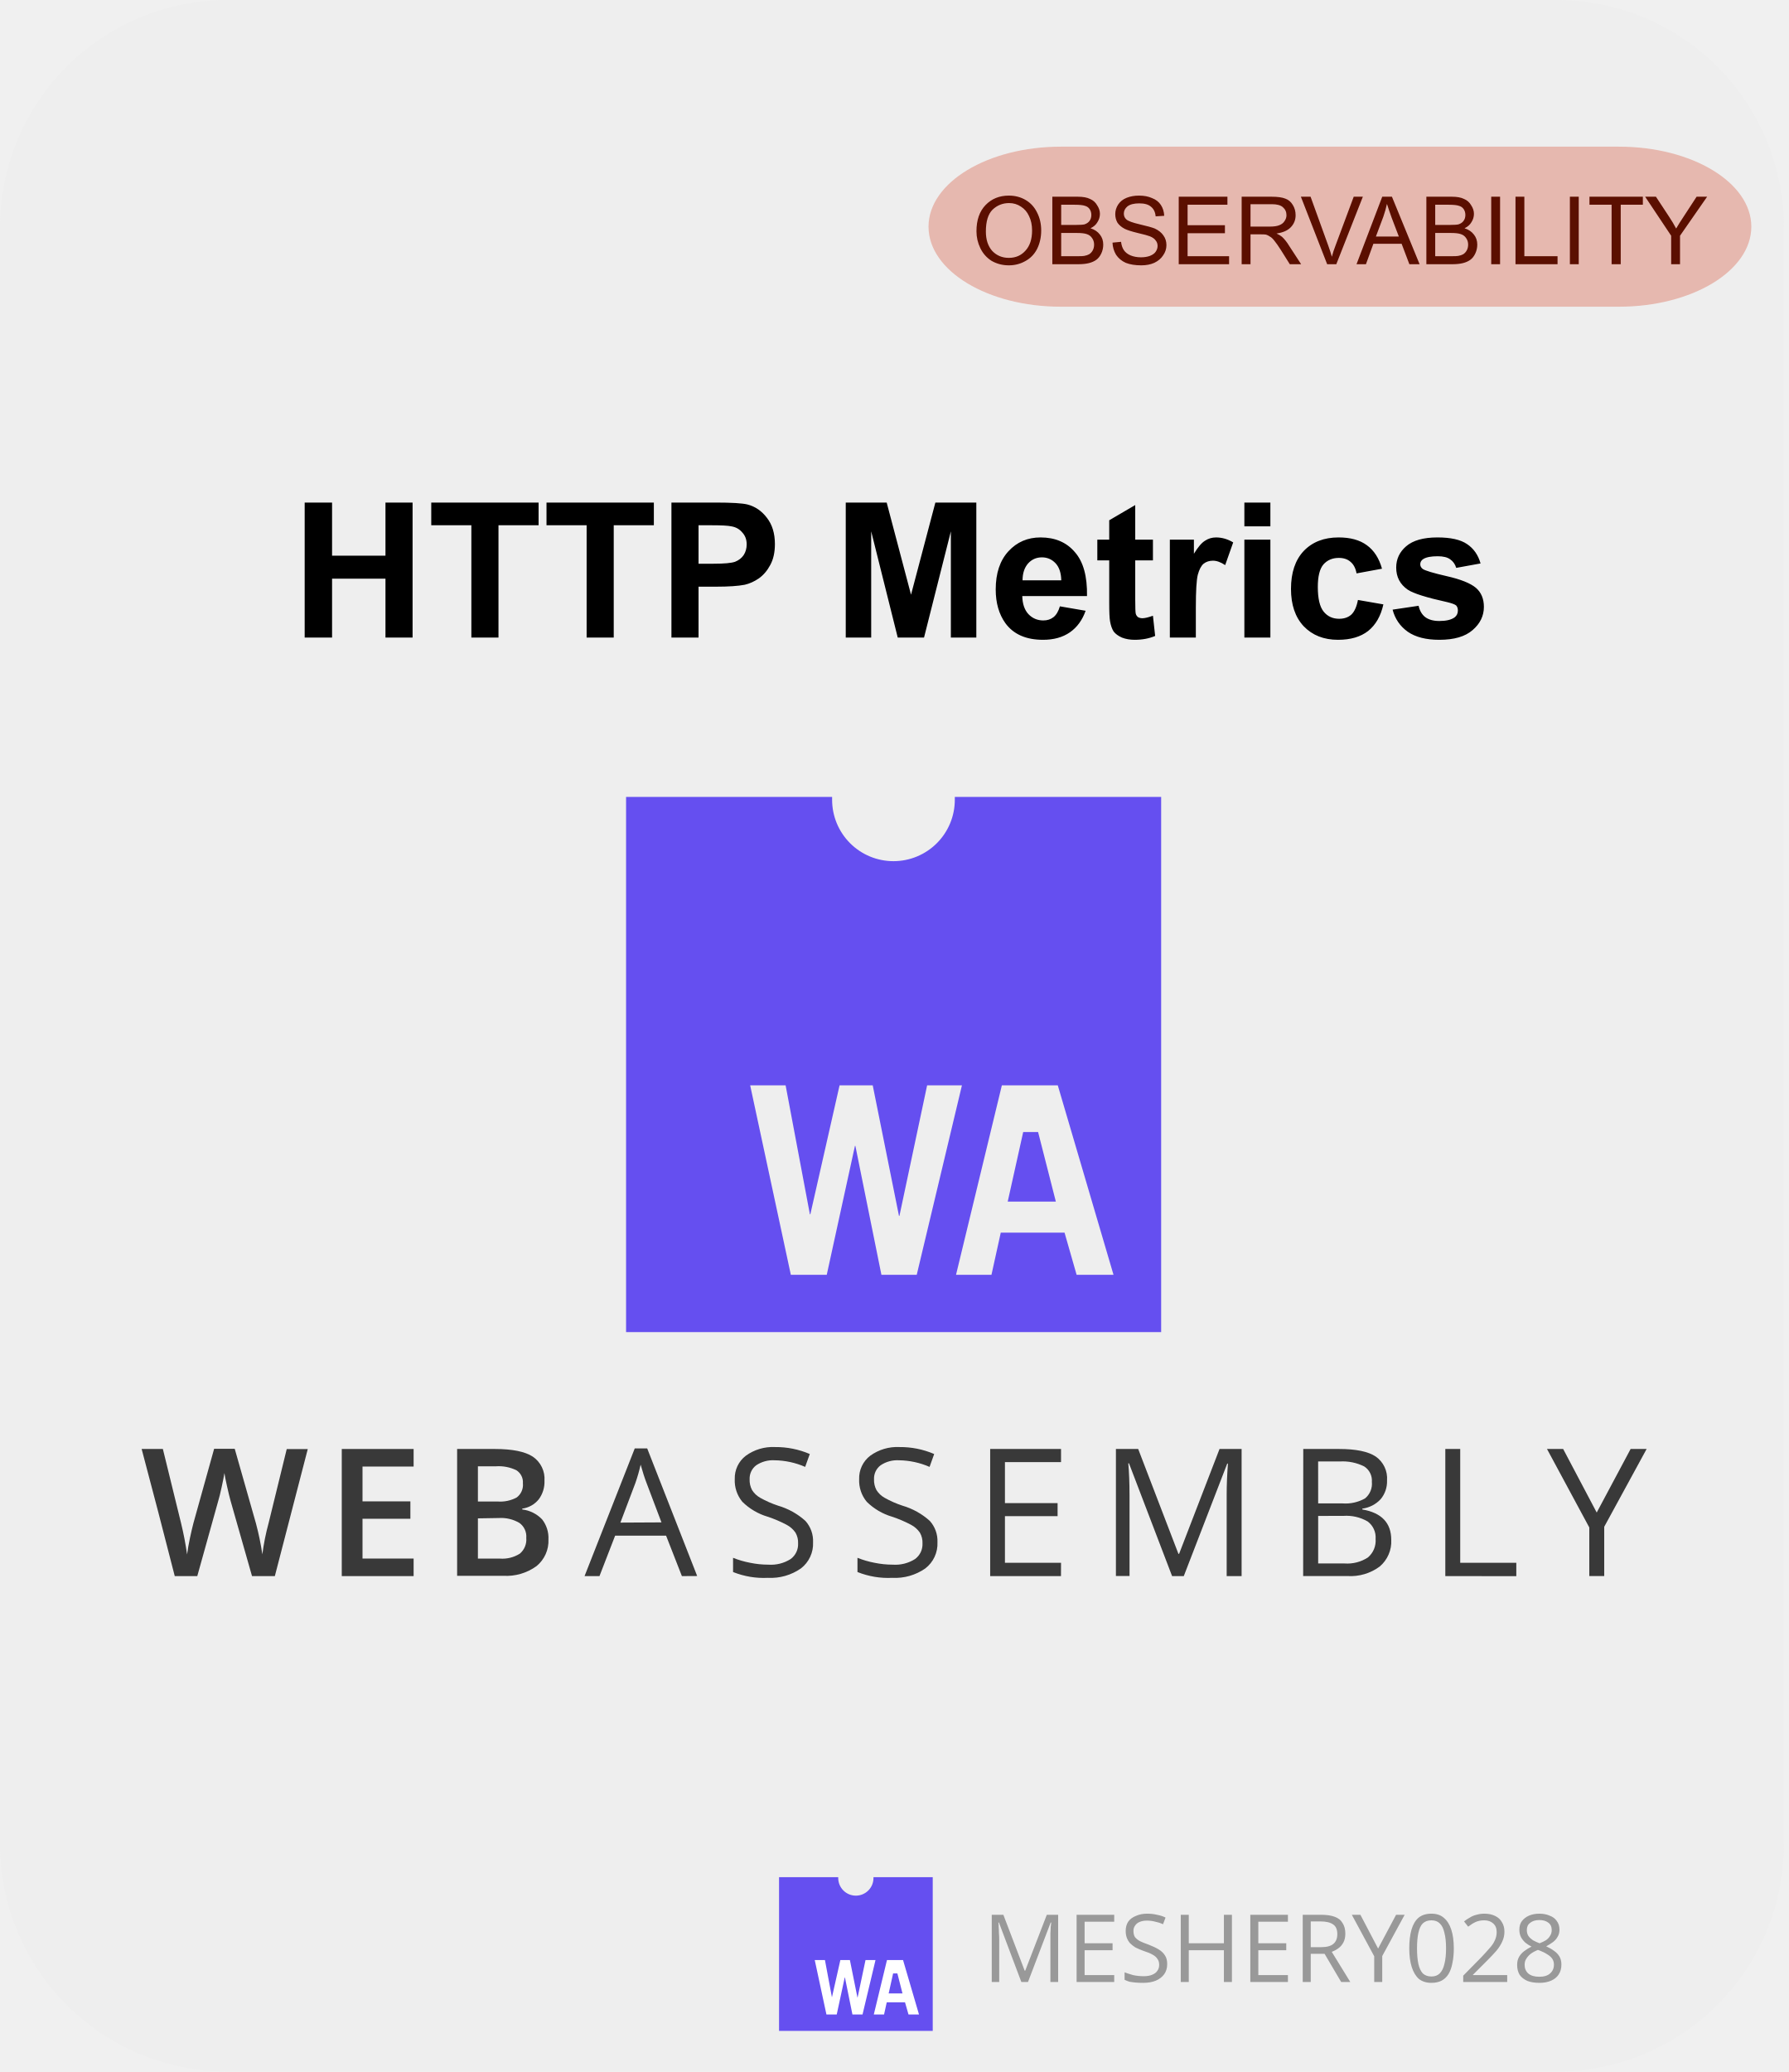
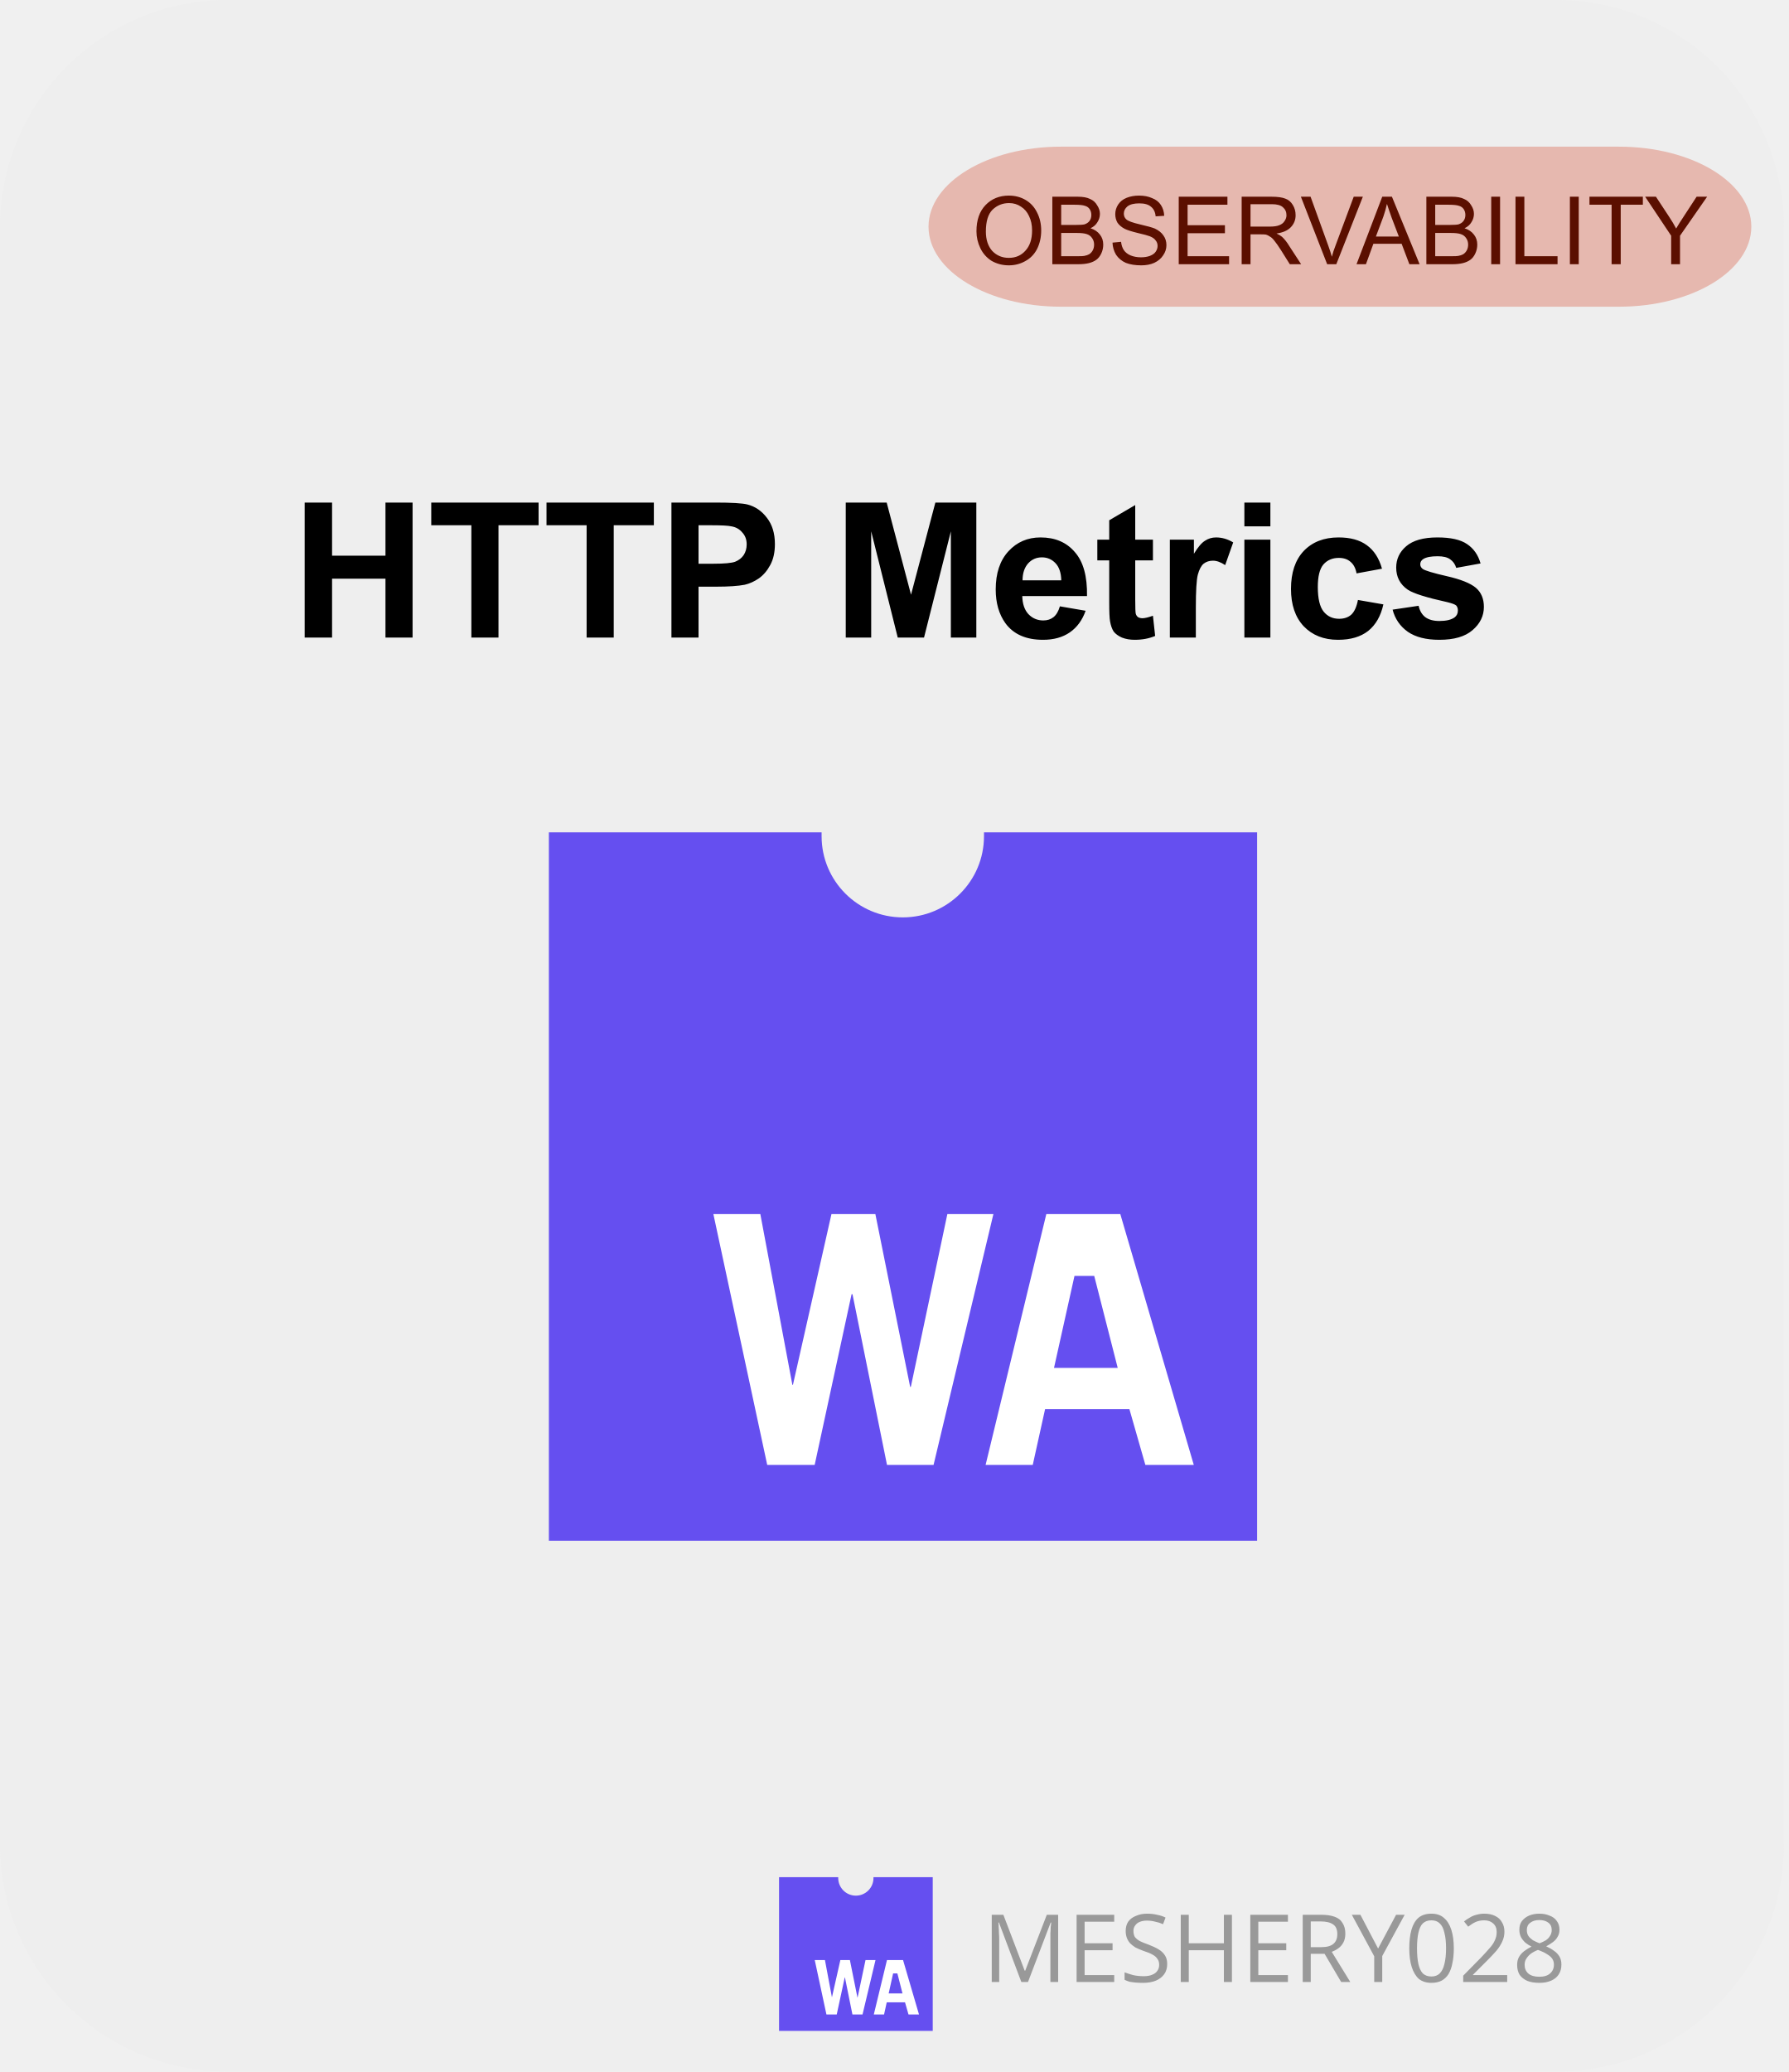
<svg xmlns="http://www.w3.org/2000/svg" width="101" height="117" viewBox="0 0 101 117" fill="none">
  <path fill-rule="evenodd" clip-rule="evenodd" d="M0 12.849C0 5.753 5.753 0 12.849 0H87.906C91.314 0 94.583 1.354 96.992 3.763C99.402 6.173 100.756 9.442 100.756 12.849V104.127C100.756 111.223 95.003 116.976 87.906 116.976H12.849C5.753 116.976 0 111.223 0 104.127V12.849Z" fill="#EEEEEE" />
  <path d="M17.208 36.003V28.378H18.755V31.378H21.771V28.378H23.302V36.003H21.771V32.675H18.755V36.003H17.208ZM26.622 36.003V29.66H24.357V28.378H30.419V29.66H28.154V36.003H26.622ZM33.132 36.003V29.66H30.866V28.378H36.929V29.66H34.663V36.003H33.132ZM37.922 36.003V28.378H40.391C41.328 28.378 41.938 28.415 42.219 28.488C42.657 28.602 43.021 28.852 43.313 29.238C43.615 29.623 43.766 30.118 43.766 30.722C43.766 31.191 43.678 31.587 43.5 31.91C43.334 32.222 43.12 32.472 42.86 32.66C42.599 32.837 42.334 32.957 42.063 33.019C41.688 33.092 41.151 33.128 40.453 33.128H39.453V36.003H37.922ZM39.453 29.66V31.832H40.297C40.901 31.832 41.308 31.795 41.516 31.722C41.724 31.639 41.886 31.514 42 31.347C42.115 31.17 42.172 30.967 42.172 30.738C42.172 30.467 42.089 30.243 41.922 30.066C41.766 29.878 41.563 29.764 41.313 29.722C41.125 29.68 40.756 29.66 40.203 29.66H39.453ZM47.767 36.003V28.378H50.079L51.454 33.582L52.829 28.378H55.142V36.003H53.704V30.003L52.188 36.003H50.704L49.204 30.003V36.003H47.767ZM59.862 34.238L61.315 34.488C61.128 35.019 60.831 35.425 60.425 35.707C60.018 35.988 59.513 36.128 58.909 36.128C57.951 36.128 57.242 35.816 56.784 35.191C56.419 34.681 56.237 34.045 56.237 33.285C56.237 32.368 56.477 31.649 56.956 31.128C57.435 30.608 58.039 30.347 58.768 30.347C59.591 30.347 60.237 30.623 60.706 31.175C61.185 31.717 61.414 32.545 61.393 33.66H57.737C57.748 34.097 57.862 34.436 58.081 34.675C58.31 34.915 58.591 35.035 58.925 35.035C59.154 35.035 59.346 34.972 59.503 34.847C59.659 34.722 59.779 34.519 59.862 34.238ZM59.94 32.769C59.93 32.342 59.82 32.019 59.612 31.8C59.404 31.582 59.148 31.472 58.846 31.472C58.534 31.472 58.273 31.587 58.065 31.816C57.857 32.056 57.753 32.373 57.753 32.769H59.94ZM65.117 30.472V31.644H64.117V33.863C64.117 34.321 64.127 34.587 64.148 34.66C64.169 34.733 64.21 34.795 64.273 34.847C64.346 34.889 64.429 34.91 64.523 34.91C64.658 34.91 64.856 34.863 65.117 34.769L65.242 35.91C64.898 36.056 64.513 36.128 64.085 36.128C63.825 36.128 63.585 36.087 63.367 36.003C63.158 35.91 63.002 35.795 62.898 35.66C62.804 35.514 62.736 35.321 62.695 35.082C62.664 34.915 62.648 34.571 62.648 34.05V31.644H61.976V30.472H62.648V29.378L64.117 28.519V30.472H65.117ZM67.54 36.003H66.072V30.472H67.431V31.269C67.66 30.894 67.868 30.649 68.056 30.535C68.243 30.41 68.452 30.347 68.681 30.347C69.014 30.347 69.337 30.441 69.65 30.628L69.197 31.91C68.947 31.743 68.717 31.66 68.509 31.66C68.301 31.66 68.124 31.717 67.978 31.832C67.842 31.946 67.733 32.154 67.65 32.457C67.577 32.748 67.54 33.363 67.54 34.3V36.003ZM70.281 29.722V28.378H71.75V29.722H70.281ZM70.281 36.003V30.472H71.75V36.003H70.281ZM78.054 32.113L76.617 32.378C76.565 32.087 76.45 31.868 76.273 31.722C76.106 31.576 75.888 31.503 75.617 31.503C75.252 31.503 74.96 31.628 74.742 31.878C74.533 32.128 74.429 32.55 74.429 33.144C74.429 33.8 74.539 34.264 74.757 34.535C74.976 34.806 75.268 34.941 75.632 34.941C75.914 34.941 76.143 34.863 76.32 34.707C76.497 34.54 76.622 34.264 76.695 33.878L78.132 34.128C77.987 34.785 77.7 35.285 77.273 35.628C76.846 35.962 76.278 36.128 75.57 36.128C74.768 36.128 74.122 35.873 73.632 35.363C73.153 34.852 72.914 34.149 72.914 33.253C72.914 32.337 73.153 31.623 73.632 31.113C74.122 30.602 74.778 30.347 75.601 30.347C76.268 30.347 76.799 30.493 77.195 30.785C77.601 31.076 77.888 31.519 78.054 32.113ZM78.653 34.425L80.121 34.207C80.184 34.488 80.309 34.701 80.496 34.847C80.694 34.993 80.96 35.066 81.293 35.066C81.679 35.066 81.965 34.998 82.153 34.863C82.278 34.769 82.34 34.639 82.34 34.472C82.34 34.358 82.309 34.264 82.246 34.191C82.173 34.128 82.007 34.066 81.746 34.003C80.569 33.743 79.824 33.509 79.512 33.3C79.074 32.998 78.856 32.582 78.856 32.05C78.856 31.571 79.043 31.17 79.418 30.847C79.804 30.514 80.392 30.347 81.184 30.347C81.934 30.347 82.491 30.472 82.856 30.722C83.231 30.972 83.486 31.337 83.621 31.816L82.246 32.066C82.184 31.858 82.069 31.696 81.903 31.582C81.746 31.467 81.512 31.41 81.199 31.41C80.824 31.41 80.554 31.462 80.387 31.566C80.272 31.639 80.215 31.738 80.215 31.863C80.215 31.967 80.262 32.056 80.356 32.128C80.491 32.222 80.944 32.358 81.715 32.535C82.496 32.712 83.043 32.931 83.356 33.191C83.658 33.451 83.809 33.811 83.809 34.269C83.809 34.779 83.595 35.217 83.168 35.582C82.751 35.946 82.126 36.128 81.293 36.128C80.543 36.128 79.949 35.977 79.512 35.675C79.074 35.363 78.788 34.946 78.653 34.425Z" fill="black" />
  <path d="M57.685 111.919L56.419 108.56H56.388C56.399 108.622 56.404 108.706 56.404 108.81C56.414 108.914 56.419 109.029 56.419 109.154C56.43 109.268 56.435 109.388 56.435 109.513V111.919H56.013V108.122H56.669L57.873 111.279H57.904L59.123 108.122H59.763V111.919H59.326V109.482C59.326 109.367 59.326 109.258 59.326 109.154C59.336 109.039 59.341 108.93 59.341 108.826C59.352 108.721 59.362 108.633 59.373 108.56H59.341L58.06 111.919H57.685ZM62.93 111.919H60.805V108.122H62.93V108.513H61.258V109.732H62.837V110.122H61.258V111.529H62.93V111.919ZM65.922 110.904C65.922 111.133 65.865 111.326 65.75 111.482C65.636 111.638 65.48 111.758 65.282 111.841C65.084 111.924 64.844 111.966 64.563 111.966C64.427 111.966 64.292 111.961 64.157 111.951C64.032 111.94 63.912 111.924 63.797 111.904C63.693 111.872 63.599 111.836 63.516 111.794V111.372C63.651 111.424 63.813 111.477 64 111.529C64.188 111.57 64.386 111.591 64.594 111.591C64.782 111.591 64.938 111.565 65.063 111.513C65.198 111.461 65.297 111.388 65.36 111.294C65.433 111.201 65.469 111.086 65.469 110.951C65.469 110.815 65.438 110.706 65.375 110.622C65.323 110.529 65.23 110.445 65.094 110.372C64.969 110.299 64.792 110.227 64.563 110.154C64.396 110.091 64.25 110.029 64.125 109.966C64.011 109.893 63.912 109.815 63.828 109.732C63.745 109.638 63.683 109.534 63.641 109.419C63.599 109.305 63.578 109.174 63.578 109.029C63.578 108.831 63.625 108.659 63.719 108.513C63.823 108.367 63.969 108.258 64.157 108.185C64.344 108.102 64.552 108.06 64.782 108.06C64.99 108.06 65.177 108.081 65.344 108.122C65.521 108.154 65.683 108.206 65.829 108.279L65.688 108.654C65.552 108.591 65.407 108.544 65.25 108.513C65.094 108.471 64.938 108.451 64.782 108.451C64.615 108.451 64.474 108.477 64.36 108.529C64.256 108.57 64.172 108.638 64.11 108.732C64.047 108.815 64.016 108.914 64.016 109.029C64.016 109.164 64.042 109.279 64.094 109.372C64.157 109.456 64.25 109.534 64.375 109.607C64.5 109.669 64.667 109.737 64.875 109.81C65.094 109.893 65.282 109.982 65.438 110.076C65.594 110.169 65.714 110.284 65.797 110.419C65.881 110.544 65.922 110.706 65.922 110.904ZM69.578 111.919H69.125V110.122H67.141V111.919H66.688V108.122H67.141V109.732H69.125V108.122H69.578V111.919ZM72.741 111.919H70.616V108.122H72.741V108.513H71.069V109.732H72.647V110.122H71.069V111.529H72.741V111.919ZM74.608 108.122C74.921 108.122 75.176 108.159 75.374 108.232C75.582 108.305 75.733 108.424 75.827 108.591C75.931 108.747 75.983 108.945 75.983 109.185C75.983 109.383 75.947 109.549 75.874 109.685C75.801 109.82 75.707 109.93 75.592 110.013C75.478 110.096 75.353 110.164 75.217 110.216L76.264 111.919H75.749L74.811 110.326H74.03V111.919H73.577V108.122H74.608ZM74.577 108.497H74.03V109.951H74.624C74.936 109.951 75.165 109.888 75.311 109.763C75.457 109.638 75.53 109.456 75.53 109.216C75.53 108.956 75.452 108.773 75.296 108.669C75.139 108.555 74.9 108.497 74.577 108.497ZM77.834 110.029L78.85 108.122H79.334L78.068 110.451V111.919H77.615V110.466L76.35 108.122H76.834L77.834 110.029ZM82.11 110.013C82.11 110.326 82.084 110.602 82.032 110.841C81.99 111.081 81.917 111.289 81.813 111.466C81.709 111.633 81.578 111.758 81.422 111.841C81.266 111.924 81.073 111.966 80.844 111.966C80.563 111.966 80.328 111.893 80.141 111.747C79.964 111.591 79.828 111.367 79.735 111.076C79.641 110.784 79.594 110.43 79.594 110.013C79.594 109.607 79.636 109.258 79.719 108.966C79.802 108.674 79.933 108.451 80.11 108.294C80.297 108.138 80.542 108.06 80.844 108.06C81.136 108.06 81.37 108.138 81.547 108.294C81.735 108.451 81.875 108.674 81.969 108.966C82.063 109.258 82.11 109.607 82.11 110.013ZM80.032 110.013C80.032 110.367 80.058 110.664 80.11 110.904C80.162 111.133 80.245 111.31 80.36 111.435C80.485 111.549 80.646 111.607 80.844 111.607C81.042 111.607 81.198 111.549 81.313 111.435C81.438 111.31 81.526 111.133 81.578 110.904C81.641 110.664 81.672 110.367 81.672 110.013C81.672 109.659 81.641 109.367 81.578 109.138C81.526 108.898 81.438 108.721 81.313 108.607C81.198 108.492 81.042 108.435 80.844 108.435C80.646 108.435 80.485 108.492 80.36 108.607C80.245 108.721 80.162 108.898 80.11 109.138C80.058 109.367 80.032 109.659 80.032 110.013ZM85.125 111.919H82.641V111.56L83.656 110.529C83.844 110.331 84 110.159 84.125 110.013C84.26 109.867 84.359 109.721 84.422 109.576C84.495 109.43 84.531 109.268 84.531 109.091C84.531 108.883 84.463 108.721 84.328 108.607C84.203 108.492 84.036 108.435 83.828 108.435C83.651 108.435 83.49 108.466 83.344 108.529C83.208 108.591 83.068 108.68 82.922 108.794L82.688 108.497C82.792 108.414 82.901 108.341 83.016 108.279C83.13 108.206 83.255 108.154 83.391 108.122C83.536 108.081 83.682 108.06 83.828 108.06C84.068 108.06 84.271 108.102 84.438 108.185C84.615 108.268 84.745 108.388 84.828 108.544C84.922 108.69 84.969 108.867 84.969 109.076C84.969 109.273 84.927 109.461 84.844 109.638C84.771 109.805 84.661 109.977 84.516 110.154C84.37 110.32 84.203 110.497 84.016 110.685L83.188 111.513V111.529H85.125V111.919ZM86.937 108.06C87.156 108.06 87.349 108.096 87.515 108.169C87.692 108.232 87.828 108.331 87.921 108.466C88.026 108.602 88.078 108.768 88.078 108.966C88.078 109.122 88.041 109.258 87.968 109.372C87.906 109.487 87.817 109.586 87.703 109.669C87.588 109.753 87.463 109.831 87.328 109.904C87.494 109.977 87.64 110.06 87.765 110.154C87.901 110.247 88.005 110.357 88.078 110.482C88.151 110.607 88.187 110.758 88.187 110.935C88.187 111.154 88.135 111.341 88.031 111.497C87.937 111.643 87.796 111.758 87.609 111.841C87.421 111.924 87.203 111.966 86.953 111.966C86.682 111.966 86.453 111.93 86.265 111.857C86.078 111.773 85.932 111.659 85.828 111.513C85.734 111.357 85.687 111.169 85.687 110.951C85.687 110.773 85.724 110.622 85.796 110.497C85.869 110.372 85.968 110.263 86.093 110.169C86.218 110.076 86.354 109.992 86.5 109.919C86.375 109.857 86.26 109.784 86.156 109.701C86.052 109.607 85.968 109.503 85.906 109.388C85.843 109.263 85.812 109.122 85.812 108.966C85.812 108.768 85.859 108.607 85.953 108.482C86.057 108.346 86.192 108.242 86.359 108.169C86.536 108.096 86.729 108.06 86.937 108.06ZM86.109 110.951C86.109 111.148 86.177 111.31 86.312 111.435C86.458 111.56 86.666 111.622 86.937 111.622C87.208 111.622 87.411 111.56 87.546 111.435C87.692 111.31 87.765 111.143 87.765 110.935C87.765 110.81 87.734 110.701 87.671 110.607C87.609 110.513 87.515 110.43 87.39 110.357C87.265 110.273 87.119 110.201 86.953 110.138L86.859 110.107C86.703 110.169 86.567 110.242 86.453 110.326C86.349 110.409 86.265 110.503 86.203 110.607C86.14 110.701 86.109 110.815 86.109 110.951ZM86.937 108.419C86.729 108.419 86.557 108.471 86.421 108.576C86.296 108.669 86.234 108.805 86.234 108.982C86.234 109.117 86.265 109.232 86.328 109.326C86.39 109.409 86.474 109.487 86.578 109.56C86.692 109.622 86.817 109.68 86.953 109.732C87.088 109.68 87.208 109.622 87.312 109.56C87.416 109.487 87.494 109.404 87.546 109.31C87.609 109.216 87.64 109.107 87.64 108.982C87.64 108.794 87.573 108.654 87.437 108.56C87.312 108.466 87.145 108.419 86.937 108.419Z" fill="#999999" />
  <path fill-rule="evenodd" clip-rule="evenodd" d="M59.918 8.282H91.437C95.566 8.282 98.913 10.305 98.913 12.8C98.913 15.296 95.566 17.319 91.437 17.319H59.918C55.789 17.319 52.442 15.296 52.442 12.8C52.442 10.305 55.789 8.282 59.918 8.282Z" fill="#E6B8AF" />
  <path d="M55.15 13.061C55.15 12.425 55.322 11.931 55.666 11.576C56.009 11.222 56.447 11.045 56.978 11.045C57.332 11.045 57.65 11.128 57.931 11.295C58.212 11.462 58.426 11.696 58.572 11.998C58.728 12.3 58.806 12.639 58.806 13.014C58.806 13.399 58.728 13.748 58.572 14.061C58.416 14.363 58.192 14.592 57.9 14.748C57.619 14.905 57.312 14.983 56.978 14.983C56.624 14.983 56.301 14.899 56.009 14.733C55.728 14.556 55.515 14.316 55.369 14.014C55.223 13.712 55.15 13.394 55.15 13.061ZM55.681 13.076C55.681 13.535 55.801 13.899 56.041 14.17C56.291 14.431 56.603 14.561 56.978 14.561C57.364 14.561 57.676 14.425 57.916 14.155C58.166 13.884 58.291 13.503 58.291 13.014C58.291 12.701 58.233 12.431 58.119 12.201C58.015 11.972 57.864 11.795 57.666 11.67C57.468 11.535 57.244 11.467 56.994 11.467C56.629 11.467 56.317 11.592 56.056 11.842C55.806 12.092 55.681 12.503 55.681 13.076ZM59.435 14.92V11.108H60.873C61.164 11.108 61.393 11.149 61.56 11.233C61.737 11.306 61.873 11.425 61.966 11.592C62.071 11.748 62.123 11.91 62.123 12.076C62.123 12.243 62.076 12.399 61.982 12.545C61.899 12.691 61.768 12.806 61.591 12.889C61.821 12.962 61.998 13.082 62.123 13.248C62.248 13.405 62.31 13.592 62.31 13.811C62.31 13.988 62.274 14.155 62.201 14.311C62.128 14.467 62.034 14.587 61.919 14.67C61.805 14.753 61.664 14.816 61.498 14.858C61.331 14.899 61.128 14.92 60.888 14.92H59.435ZM59.935 12.701H60.763C60.992 12.701 61.154 12.691 61.248 12.67C61.373 12.628 61.466 12.566 61.529 12.483C61.602 12.389 61.638 12.274 61.638 12.139C61.638 12.014 61.607 11.905 61.544 11.811C61.482 11.717 61.393 11.655 61.279 11.623C61.164 11.582 60.971 11.561 60.701 11.561H59.935V12.701ZM59.935 14.467H60.888C61.055 14.467 61.169 14.462 61.232 14.451C61.346 14.431 61.44 14.399 61.513 14.358C61.596 14.306 61.664 14.233 61.716 14.139C61.768 14.045 61.794 13.936 61.794 13.811C61.794 13.675 61.758 13.556 61.685 13.451C61.612 13.337 61.508 13.259 61.373 13.217C61.248 13.175 61.065 13.155 60.826 13.155H59.935V14.467ZM62.833 13.701L63.317 13.655C63.338 13.842 63.39 13.998 63.473 14.123C63.557 14.248 63.682 14.347 63.848 14.42C64.025 14.493 64.223 14.53 64.442 14.53C64.629 14.53 64.796 14.503 64.942 14.451C65.098 14.389 65.208 14.311 65.27 14.217C65.343 14.113 65.379 14.003 65.379 13.889C65.379 13.764 65.343 13.66 65.27 13.576C65.208 13.483 65.098 13.405 64.942 13.342C64.838 13.3 64.609 13.238 64.254 13.155C63.911 13.071 63.666 12.993 63.52 12.92C63.343 12.826 63.208 12.712 63.114 12.576C63.031 12.431 62.989 12.269 62.989 12.092C62.989 11.905 63.041 11.727 63.145 11.561C63.26 11.384 63.421 11.253 63.63 11.17C63.838 11.087 64.072 11.045 64.333 11.045C64.614 11.045 64.859 11.092 65.067 11.186C65.286 11.269 65.452 11.399 65.567 11.576C65.682 11.753 65.744 11.957 65.754 12.186L65.27 12.217C65.249 11.977 65.161 11.795 65.004 11.67C64.859 11.545 64.64 11.483 64.348 11.483C64.046 11.483 63.822 11.54 63.676 11.655C63.541 11.769 63.473 11.905 63.473 12.061C63.473 12.196 63.52 12.306 63.614 12.389C63.718 12.483 63.973 12.576 64.379 12.67C64.786 12.764 65.067 12.842 65.223 12.905C65.442 13.009 65.603 13.139 65.708 13.295C65.822 13.451 65.879 13.634 65.879 13.842C65.879 14.05 65.817 14.243 65.692 14.42C65.577 14.597 65.411 14.738 65.192 14.842C64.984 14.936 64.739 14.983 64.458 14.983C64.114 14.983 63.822 14.936 63.583 14.842C63.353 14.738 63.171 14.587 63.036 14.389C62.911 14.181 62.843 13.951 62.833 13.701ZM66.574 14.92V11.108H69.324V11.561H67.074V12.717H69.183V13.17H67.074V14.467H69.418V14.92H66.574ZM70.128 14.92V11.108H71.815C72.159 11.108 72.419 11.144 72.597 11.217C72.774 11.28 72.914 11.399 73.018 11.576C73.123 11.743 73.175 11.936 73.175 12.155C73.175 12.415 73.086 12.639 72.909 12.826C72.732 13.014 72.461 13.134 72.097 13.186C72.232 13.248 72.336 13.311 72.409 13.373C72.555 13.509 72.69 13.681 72.815 13.889L73.487 14.92H72.847L72.347 14.123C72.201 13.894 72.081 13.722 71.987 13.608C71.893 13.483 71.805 13.399 71.722 13.358C71.649 13.306 71.576 13.269 71.503 13.248C71.44 13.238 71.347 13.233 71.222 13.233H70.628V14.92H70.128ZM70.628 12.795H71.722C71.951 12.795 72.128 12.769 72.253 12.717C72.388 12.665 72.487 12.587 72.55 12.483C72.623 12.378 72.659 12.269 72.659 12.155C72.659 11.967 72.591 11.816 72.456 11.701C72.331 11.587 72.123 11.53 71.831 11.53H70.628V12.795ZM74.957 14.92L73.473 11.108H74.02L75.02 13.873C75.103 14.102 75.171 14.311 75.223 14.498C75.275 14.29 75.343 14.082 75.426 13.873L76.457 11.108H76.973L75.473 14.92H74.957ZM76.615 14.92L78.068 11.108H78.615L80.178 14.92H79.6L79.162 13.764H77.568L77.147 14.92H76.615ZM77.709 13.358H79.006L78.6 12.295C78.485 11.972 78.397 11.712 78.334 11.514C78.282 11.753 78.214 11.993 78.131 12.233L77.709 13.358ZM80.56 14.92V11.108H81.997C82.289 11.108 82.518 11.149 82.685 11.233C82.862 11.306 82.997 11.425 83.091 11.592C83.195 11.748 83.247 11.91 83.247 12.076C83.247 12.243 83.2 12.399 83.107 12.545C83.023 12.691 82.893 12.806 82.716 12.889C82.945 12.962 83.122 13.082 83.247 13.248C83.372 13.405 83.435 13.592 83.435 13.811C83.435 13.988 83.398 14.155 83.325 14.311C83.252 14.467 83.159 14.587 83.044 14.67C82.93 14.753 82.789 14.816 82.622 14.858C82.456 14.899 82.252 14.92 82.013 14.92H80.56ZM81.06 12.701H81.888C82.117 12.701 82.278 12.691 82.372 12.67C82.497 12.628 82.591 12.566 82.653 12.483C82.726 12.389 82.763 12.274 82.763 12.139C82.763 12.014 82.732 11.905 82.669 11.811C82.607 11.717 82.518 11.655 82.403 11.623C82.289 11.582 82.096 11.561 81.825 11.561H81.06V12.701ZM81.06 14.467H82.013C82.18 14.467 82.294 14.462 82.357 14.451C82.471 14.431 82.565 14.399 82.638 14.358C82.721 14.306 82.789 14.233 82.841 14.139C82.893 14.045 82.919 13.936 82.919 13.811C82.919 13.675 82.883 13.556 82.81 13.451C82.737 13.337 82.633 13.259 82.497 13.217C82.372 13.175 82.19 13.155 81.95 13.155H81.06V14.467ZM84.223 14.92V11.108H84.723V14.92H84.223ZM85.594 14.92V11.108H86.094V14.467H87.969V14.92H85.594ZM88.666 14.92V11.108H89.166V14.92H88.666ZM91.022 14.92V11.561H89.772V11.108H92.787V11.561H91.537V14.92H91.022ZM94.386 14.92V13.311L92.917 11.108H93.526L94.276 12.248C94.422 12.467 94.552 12.686 94.667 12.905C94.782 12.707 94.922 12.483 95.089 12.233L95.823 11.108H96.417L94.886 13.311V14.92H94.386Z" fill="#5B0F00" />
-   <rect x="8" y="37" width="88" height="61" fill="#EEEEEE" />
-   <g clip-path="url(#clip0_5565_24525)">
-     <path d="M15.523 88.998H14.234L13.015 84.719C12.963 84.531 12.897 84.262 12.819 83.91C12.74 83.558 12.692 83.314 12.676 83.177C12.642 83.386 12.588 83.658 12.515 83.991C12.443 84.325 12.381 84.573 12.33 84.738L11.142 88.998H9.87L8.944 85.404L8 81.82H9.199L10.224 85.999C10.368 86.585 10.482 87.179 10.567 87.777C10.602 87.498 10.656 87.187 10.729 86.844C10.803 86.502 10.868 86.221 10.926 86.002L12.094 81.809H13.257L14.456 86.022C14.61 86.596 14.73 87.18 14.818 87.768C14.894 87.171 15.013 86.58 15.172 85.999L16.194 81.826H17.382L15.523 88.998Z" fill="#393939" />
-     <path d="M23.361 88.998H19.303V81.82H23.361V82.812H20.474V84.778H23.178V85.76H20.474V88.007H23.361V88.998Z" fill="#393939" />
-     <path d="M25.818 81.82H27.949C28.938 81.82 29.652 81.965 30.092 82.253C30.312 82.402 30.489 82.607 30.605 82.847C30.721 83.086 30.771 83.352 30.752 83.618C30.766 83.993 30.652 84.361 30.429 84.662C30.196 84.95 29.863 85.138 29.496 85.188V85.235C29.925 85.286 30.322 85.485 30.62 85.797C30.869 86.117 30.995 86.515 30.976 86.92C30.99 87.207 30.936 87.494 30.819 87.757C30.702 88.02 30.525 88.252 30.302 88.434C29.758 88.828 29.094 89.022 28.424 88.981H25.818V81.82ZM26.992 84.786H28.115C28.488 84.814 28.862 84.733 29.19 84.553C29.311 84.46 29.406 84.337 29.466 84.197C29.526 84.057 29.549 83.904 29.533 83.752C29.544 83.609 29.516 83.466 29.451 83.337C29.387 83.208 29.289 83.1 29.168 83.022C28.808 82.847 28.408 82.77 28.008 82.798H26.992V84.786ZM26.992 85.738V88.01H28.238C28.633 88.04 29.027 87.941 29.362 87.729C29.489 87.621 29.588 87.484 29.651 87.329C29.714 87.175 29.739 87.008 29.724 86.841C29.738 86.68 29.71 86.518 29.643 86.37C29.576 86.223 29.472 86.095 29.342 85.999C28.991 85.791 28.586 85.693 28.179 85.718L26.992 85.738Z" fill="#393939" />
-     <path d="M38.513 88.998L37.62 86.715H34.742L33.858 88.998H33.015L35.851 81.787H36.553L39.376 88.993L38.513 88.998ZM37.359 85.965L36.517 83.741C36.408 83.46 36.297 83.115 36.183 82.705C36.103 83.06 36.003 83.409 35.882 83.752L35.04 85.977L37.359 85.965Z" fill="#393939" />
-     <path d="M45.921 87.089C45.934 87.372 45.878 87.654 45.758 87.912C45.639 88.169 45.459 88.393 45.233 88.566C44.688 88.945 44.032 89.132 43.369 89.096C42.697 89.13 42.027 89.017 41.403 88.768V87.965C41.714 88.09 42.037 88.184 42.366 88.246C42.705 88.316 43.05 88.352 43.397 88.352C43.839 88.383 44.28 88.272 44.655 88.035C44.792 87.934 44.902 87.8 44.976 87.647C45.049 87.493 45.084 87.323 45.076 87.153C45.086 86.939 45.034 86.727 44.927 86.541C44.798 86.356 44.627 86.205 44.427 86.1C44.085 85.919 43.728 85.767 43.36 85.645C42.821 85.487 42.329 85.197 41.928 84.803C41.631 84.444 41.478 83.988 41.498 83.522C41.49 83.269 41.542 83.016 41.65 82.787C41.758 82.557 41.92 82.357 42.122 82.202C42.599 81.856 43.181 81.682 43.77 81.711C44.446 81.704 45.115 81.838 45.736 82.104L45.475 82.831C44.93 82.593 44.343 82.466 43.748 82.458C43.381 82.436 43.017 82.535 42.712 82.739C42.59 82.83 42.492 82.95 42.428 83.087C42.362 83.225 42.332 83.376 42.338 83.528C42.329 83.74 42.377 83.952 42.476 84.14C42.591 84.323 42.75 84.473 42.939 84.578C43.258 84.757 43.592 84.904 43.939 85.019C44.515 85.186 45.046 85.481 45.492 85.884C45.786 86.214 45.941 86.646 45.921 87.089V87.089Z" fill="#393939" />
-     <path d="M52.947 87.089C52.96 87.372 52.904 87.654 52.784 87.912C52.665 88.169 52.484 88.393 52.259 88.566C51.714 88.945 51.058 89.132 50.395 89.096C49.723 89.13 49.053 89.017 48.429 88.768V87.965C48.74 88.09 49.063 88.184 49.392 88.246C49.731 88.316 50.077 88.352 50.423 88.352C50.865 88.383 51.306 88.272 51.681 88.035C51.818 87.934 51.928 87.8 52.002 87.647C52.075 87.493 52.109 87.323 52.102 87.153C52.112 86.939 52.06 86.727 51.953 86.541C51.824 86.356 51.653 86.205 51.453 86.1C51.111 85.919 50.754 85.767 50.386 85.645C49.847 85.487 49.355 85.197 48.954 84.803C48.657 84.444 48.504 83.988 48.524 83.522C48.516 83.269 48.568 83.016 48.676 82.787C48.784 82.557 48.946 82.357 49.148 82.202C49.625 81.856 50.207 81.682 50.796 81.711C51.472 81.704 52.141 81.838 52.762 82.104L52.501 82.831C51.956 82.593 51.369 82.466 50.774 82.458C50.407 82.436 50.043 82.535 49.738 82.739C49.616 82.83 49.519 82.95 49.453 83.087C49.388 83.225 49.358 83.376 49.364 83.528C49.355 83.74 49.403 83.952 49.502 84.14C49.617 84.323 49.776 84.473 49.965 84.578C50.283 84.757 50.618 84.904 50.965 85.019C51.541 85.186 52.072 85.481 52.518 85.884C52.812 86.214 52.967 86.646 52.947 87.089V87.089Z" fill="#393939" />
-     <path d="M59.923 88.998H55.924V81.82H59.926V82.562H56.758V84.876H59.732V85.612H56.758V88.246H59.926L59.923 88.998Z" fill="#393939" />
-     <path d="M66.199 88.998L63.764 82.629H63.725C63.77 83.133 63.793 83.732 63.795 84.427V88.993H63.026V81.82H64.284L66.556 87.74H66.595L68.878 81.82H70.125V88.998H69.282V84.373C69.282 83.843 69.306 83.268 69.353 82.646H69.313L66.859 88.998H66.199Z" fill="#393939" />
-     <path d="M73.607 81.82H75.634C76.587 81.82 77.276 81.963 77.701 82.247C77.916 82.398 78.087 82.601 78.199 82.838C78.311 83.075 78.359 83.337 78.339 83.598C78.353 83.981 78.226 84.356 77.982 84.651C77.709 84.946 77.341 85.136 76.943 85.188V85.235C78.032 85.422 78.577 85.995 78.577 86.954C78.592 87.237 78.54 87.521 78.427 87.781C78.314 88.042 78.143 88.273 77.926 88.456C77.402 88.845 76.757 89.036 76.106 88.995H73.601L73.607 81.82ZM74.449 84.893H75.823C76.265 84.927 76.708 84.829 77.095 84.612C77.231 84.5 77.338 84.356 77.406 84.193C77.474 84.03 77.5 83.853 77.482 83.677C77.496 83.506 77.462 83.335 77.386 83.182C77.31 83.028 77.194 82.899 77.05 82.806C76.624 82.593 76.149 82.496 75.674 82.525H74.447L74.449 84.893ZM74.449 85.6V88.285H75.946C76.407 88.317 76.867 88.199 77.255 87.948C77.406 87.82 77.526 87.658 77.602 87.475C77.678 87.291 77.709 87.093 77.693 86.895C77.707 86.707 77.673 86.518 77.594 86.346C77.516 86.174 77.395 86.025 77.243 85.912C76.829 85.673 76.353 85.564 75.876 85.597L74.449 85.6Z" fill="#393939" />
-     <path d="M81.63 88.998V81.82H82.472V88.246H85.64V89.001L81.63 88.998Z" fill="#393939" />
-     <path d="M90.181 85.409L92.096 81.82H93L90.605 86.213V88.995H89.762V86.252L87.372 81.818H88.285L90.181 85.409Z" fill="#393939" />
-     <path d="M53.927 45C53.927 45.053 53.927 45.107 53.927 45.163C53.927 46.082 53.562 46.963 52.912 47.613C52.263 48.263 51.381 48.628 50.462 48.628C49.543 48.628 48.662 48.263 48.012 47.613C47.362 46.963 46.997 46.082 46.997 45.163C46.997 45.107 46.997 45.053 46.997 45H35.36V75.221H65.581V45H53.927ZM49.782 71.986L48.311 64.705H48.286L46.694 71.986H44.666L42.369 61.287H44.371L45.742 68.569H45.767L47.418 61.287H49.291L50.774 68.659H50.799L52.363 61.287H54.329L51.776 71.986H49.782ZM60.807 71.986L60.125 69.605H56.522L55.997 71.986H53.995L56.584 61.287H59.743L62.891 71.986H60.807Z" fill="#654FF0" />
-     <path d="M57.789 63.924L56.915 67.85H59.633L58.631 63.924H57.789Z" fill="#654FF0" />
-   </g>
-   <g clip-path="url(#clip1_5565_24525)">
-     <path d="M49.333 106C49.333 106.015 49.333 106.031 49.333 106.047C49.333 106.597 48.887 107.042 48.338 107.042C47.788 107.042 47.342 106.596 47.342 106.047C47.342 106.031 47.342 106.015 47.342 106H44V114.68H52.68V106H49.333Z" fill="#654FF0" />
-     <path d="M46.016 110.678H46.592L46.984 112.769H46.991L47.463 110.678H48.001L48.428 112.795H48.436L48.884 110.678H49.448L48.715 113.751H48.144L47.721 111.659H47.71L47.258 113.751H46.676L46.016 110.678ZM50.096 110.678H51.003L51.904 113.751H51.311L51.115 113.067H50.082L49.931 113.751H49.352L50.096 110.678ZM50.442 111.435L50.191 112.563H50.972L50.684 111.435H50.442Z" fill="white" />
+   <path d="M96 37H8V98H96V37Z" fill="#EEEEEE" />
+   <path d="M49.333 106C49.333 106.015 49.333 106.031 49.333 106.047C49.333 106.597 48.887 107.042 48.338 107.042C47.788 107.042 47.342 106.596 47.342 106.047C47.342 106.031 47.342 106.015 47.342 106H44V114.68H52.68V106H49.333Z" fill="#654FF0" />
+   <path d="M46.016 110.678H46.592L46.984 112.769H46.991L47.463 110.678H48.001L48.428 112.795H48.436L48.884 110.678H49.448L48.715 113.751H48.144L47.721 111.659H47.71L47.258 113.751H46.676L46.016 110.678ZM50.096 110.678H51.003L51.904 113.751H51.311L51.115 113.067H50.082L49.931 113.751H49.352L50.096 110.678ZM50.442 111.435L50.191 112.563H50.972L50.684 111.435H50.442Z" fill="white" />
+   <g clip-path="url(#clip0_5721_25209)">
+     <path d="M55.575 47C55.575 47.071 55.575 47.141 55.575 47.216C55.575 49.749 53.522 51.802 50.989 51.802C48.456 51.802 46.403 49.748 46.403 47.216C46.403 47.141 46.403 47.071 46.403 47H31V87H71V47H55.575Z" fill="#654FF0" />
+     <path d="M40.291 68.556H42.943L44.752 78.195H44.785L46.96 68.556H49.44L51.405 78.313H51.443L53.506 68.556H56.106L52.727 82.719H50.097L48.148 73.08H48.097L46.012 82.719H43.332L40.291 68.556ZM59.095 68.556H63.274L67.424 82.719H64.689L63.787 79.567H59.026L58.329 82.719H55.666L59.095 68.556ZM60.686 72.047L59.529 77.243H63.128L61.801 72.047H60.686Z" fill="white" />
  </g>
  <defs>
-     <clipPath id="clip0_5565_24525">
-       <rect width="85" height="44.096" fill="white" transform="translate(8 45)" />
-     </clipPath>
-     <clipPath id="clip1_5565_24525">
-       <rect width="8.68" height="8.68" fill="white" transform="translate(44 106)" />
+     <clipPath id="clip0_5721_25209">
+       <rect width="40" height="40" fill="white" transform="translate(31 47)" />
    </clipPath>
  </defs>
</svg>
